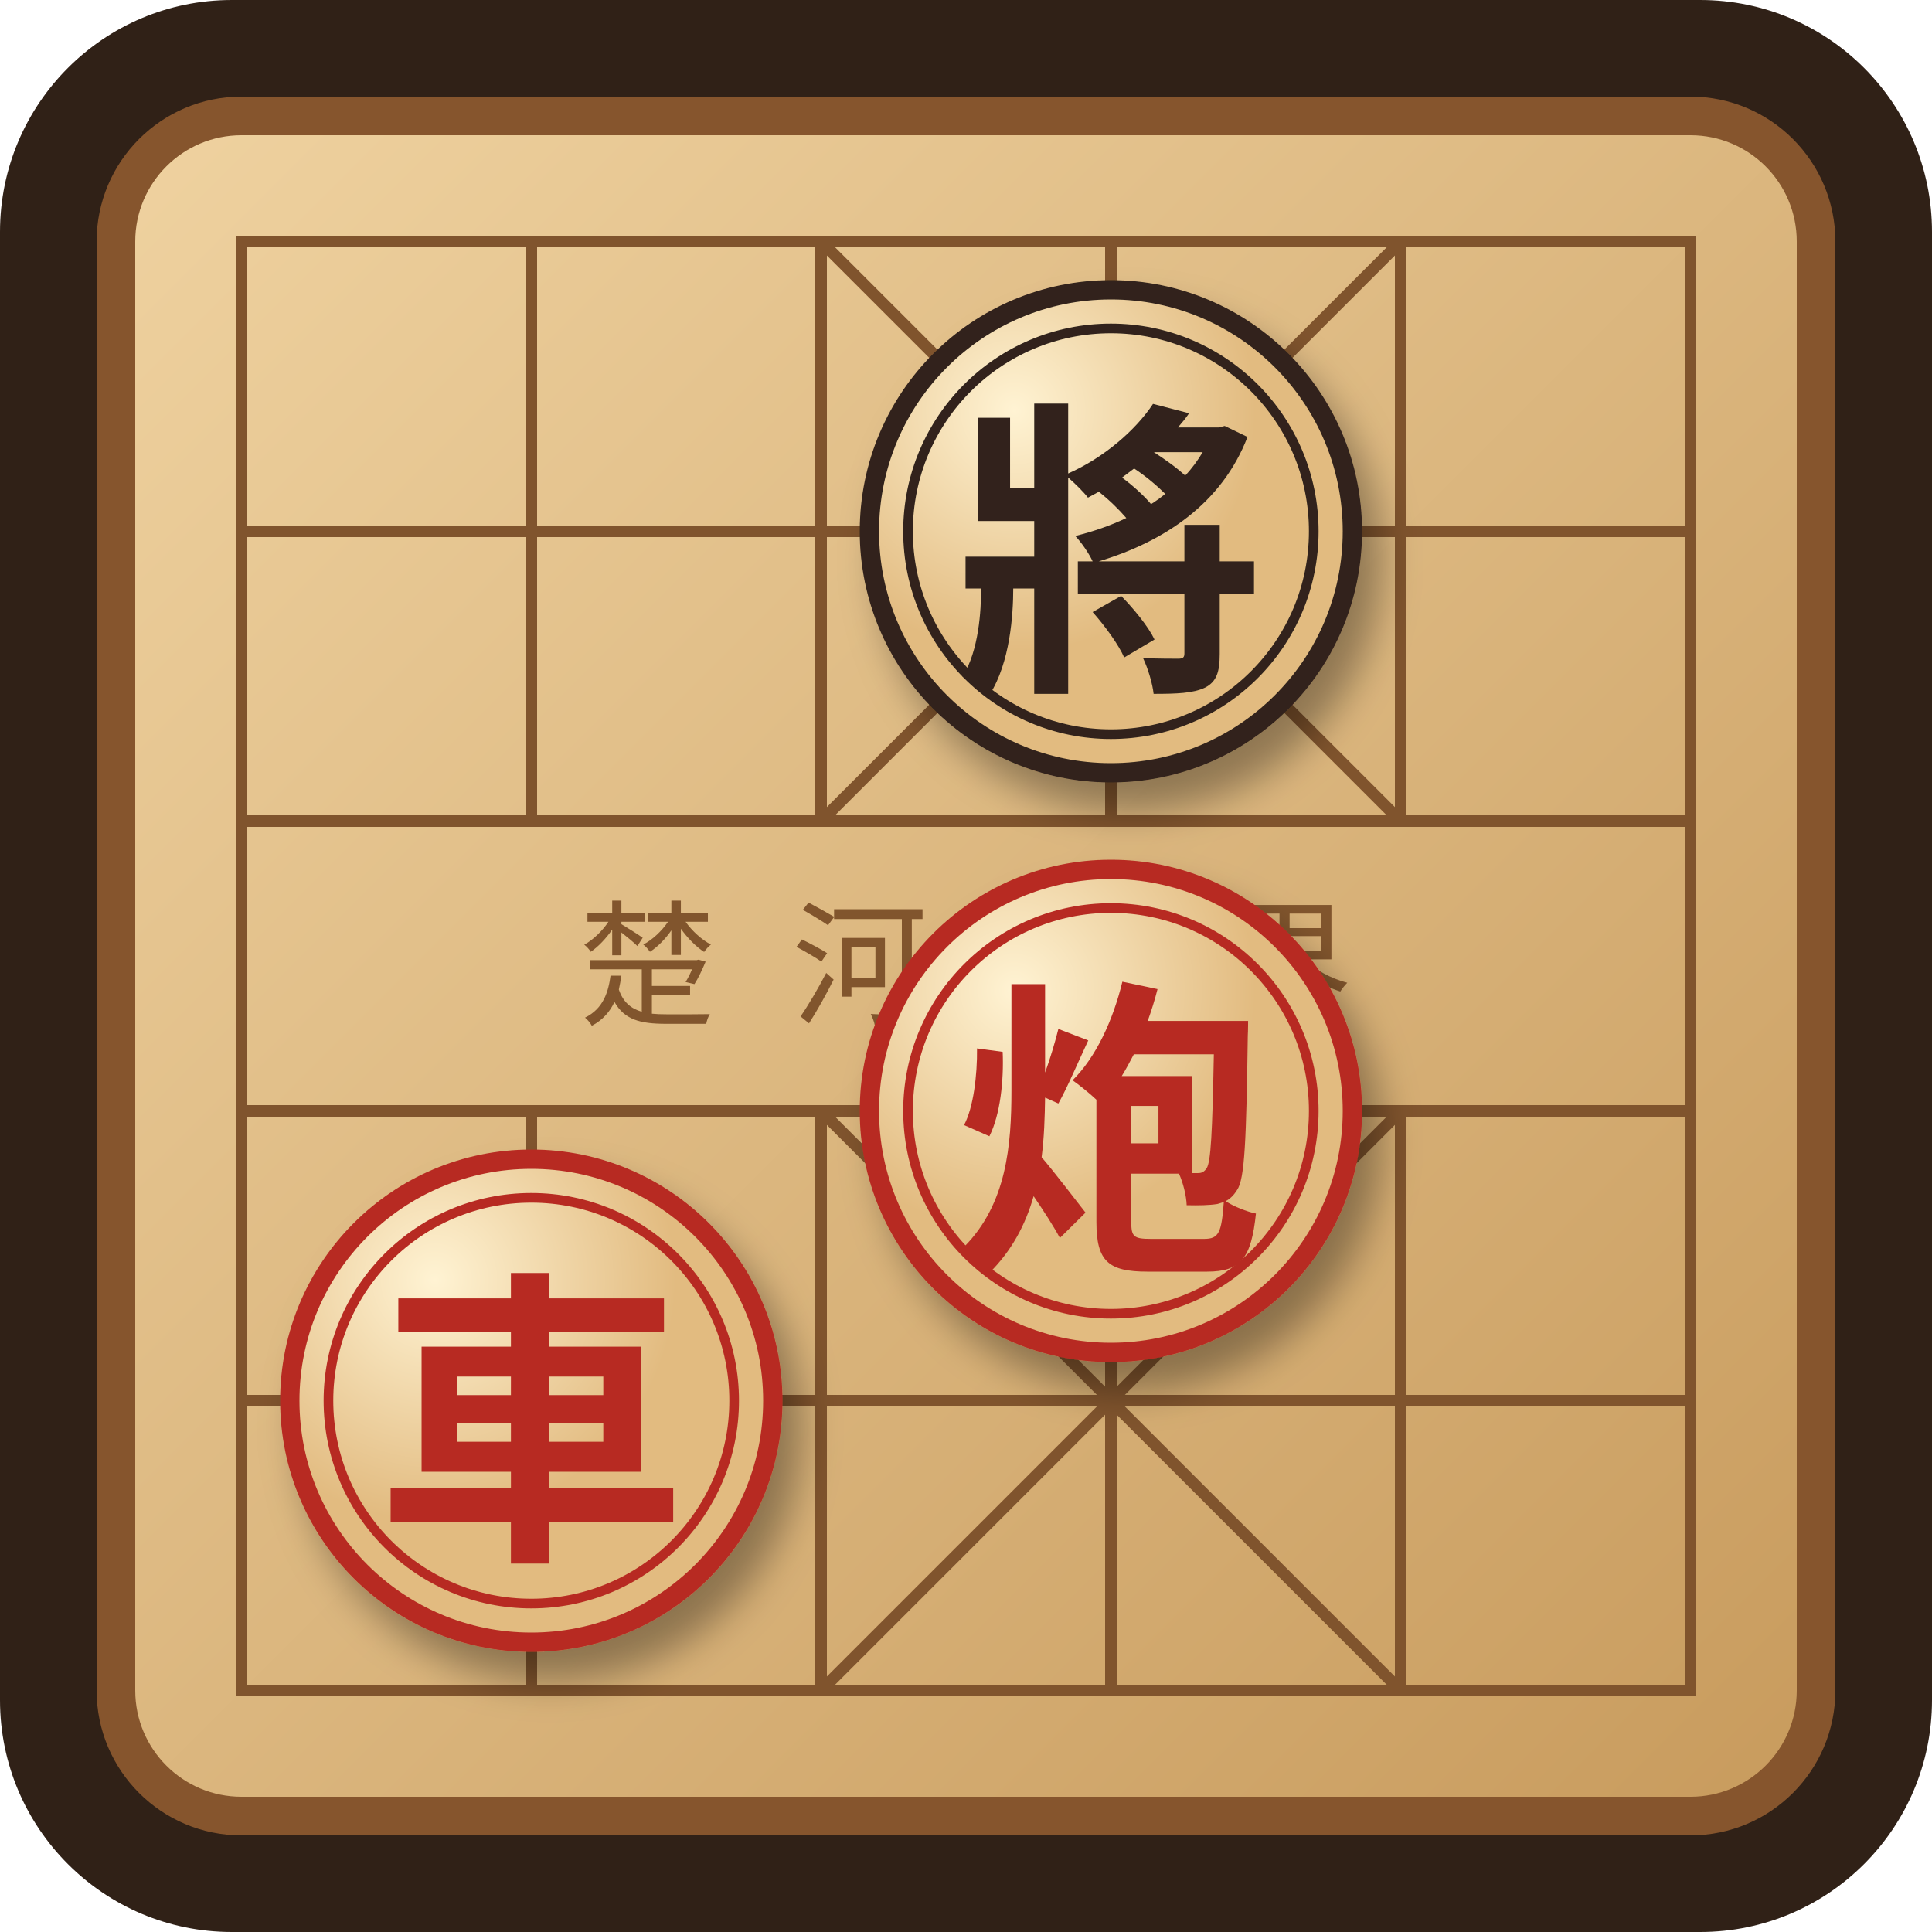
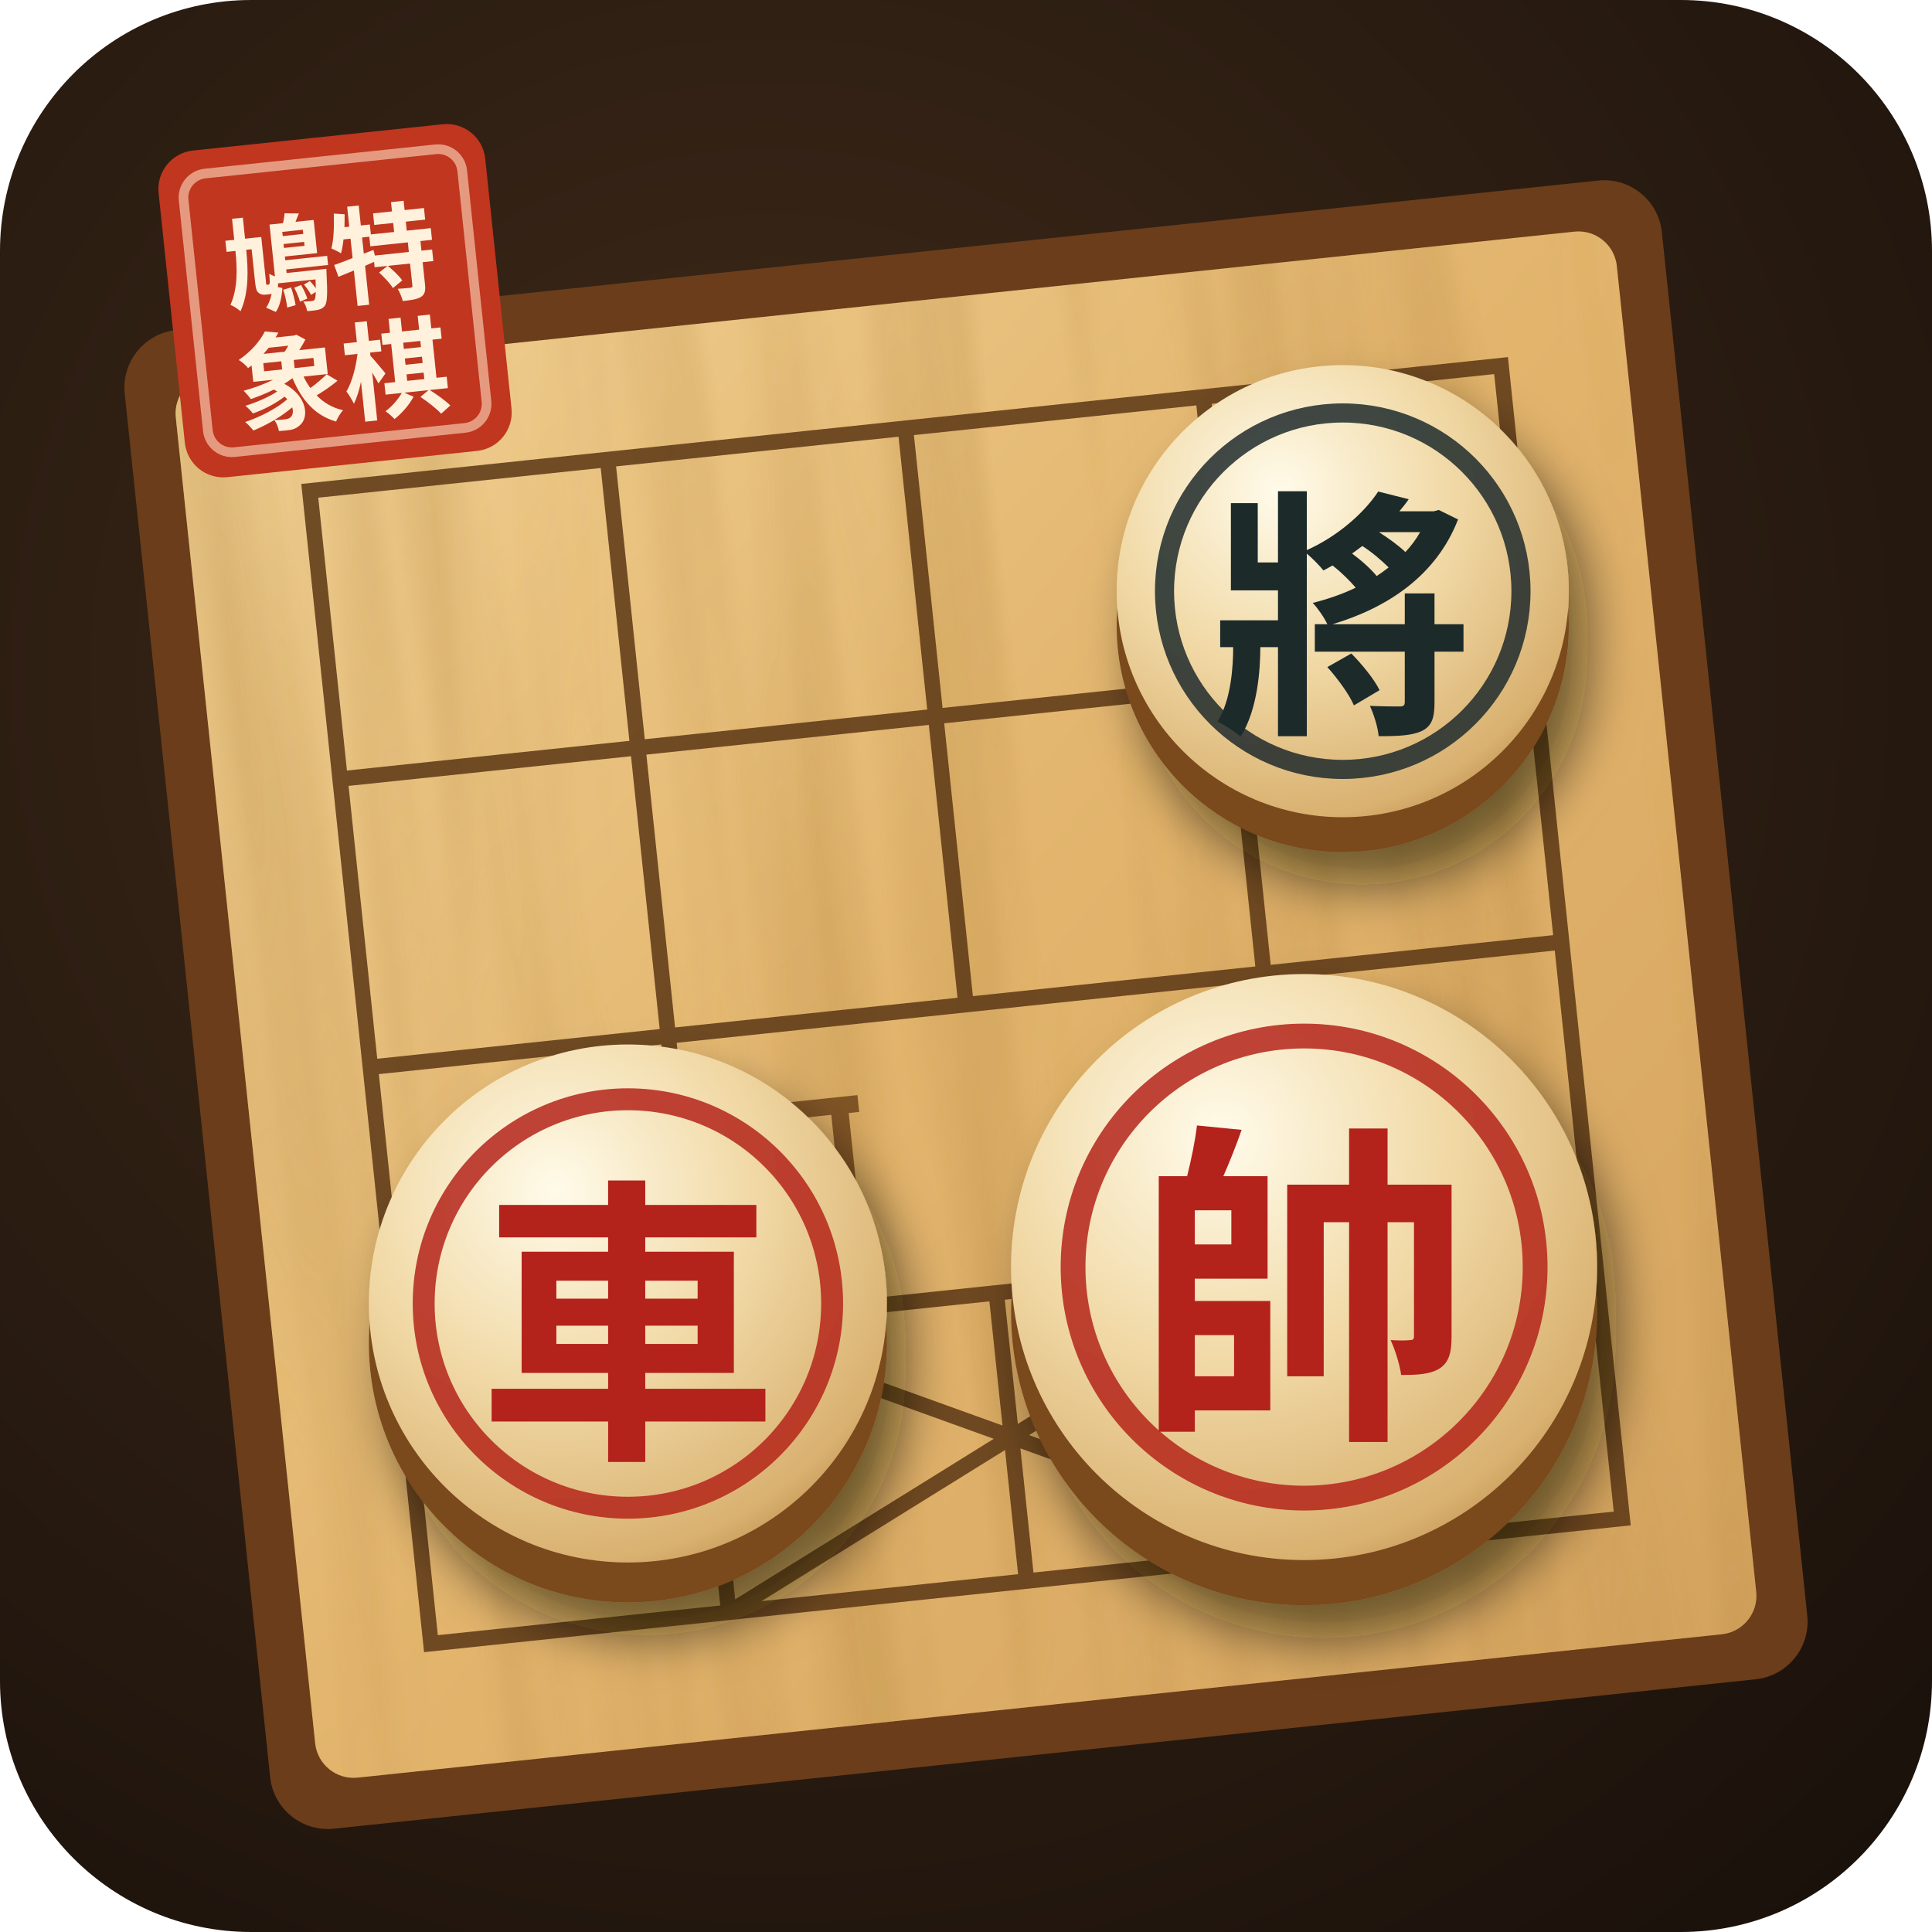
- <svg xmlns="http://www.w3.org/2000/svg" viewBox="0 0 200 200">
+ <svg xmlns="http://www.w3.org/2000/svg" viewBox="0 0 200 200" role="img" aria-label="鳩特象棋示意圖">
  <defs>
-     <linearGradient id="wood" x2="1" y2="1">
-       <stop stop-color="#efd2a0" />
-       <stop offset="1" stop-color="#c89b5d" />
+     <radialGradient id="bg" cx=".4" cy=".35" r=".9">
+       <stop offset="0" stop-color="#3f2a19" />
+       <stop offset="1" stop-color="#170f0a" />
+     </radialGradient>
+     <linearGradient id="wood" x1="0" y1="0" x2="1" y2="1">
+       <stop offset="0" stop-color="#f0cf92" />
+       <stop offset=".5" stop-color="#e2b46c" />
+       <stop offset="1" stop-color="#d6a560" />
    </linearGradient>
-     <radialGradient id="ivory" cx=".3" cy=".25">
-       <stop stop-color="#fff3d3" />
-       <stop offset="1" stop-color="#e2bb80" />
+     <filter id="grain" x="0" y="0" width="100%" height="100%">
+       <feTurbulence type="fractalNoise" baseFrequency=".09 .006" numOctaves="3" seed="5" />
+       <feColorMatrix values="0 0 0 0 .45 0 0 0 0 .24 0 0 0 0 .05 0 0 0 .8 -.33" />
+       <feComposite in2="SourceGraphic" operator="in" />
+     </filter>
+     <radialGradient id="pc" cx=".36" cy=".28" r=".85">
+       <stop offset="0" stop-color="#fffbea" />
+       <stop offset=".45" stop-color="#f1d9a6" />
+       <stop offset=".85" stop-color="#d9b170" />
+       <stop offset="1" stop-color="#b98848" />
    </radialGradient>
-     <filter id="s">
-       <feDropShadow dy="3" stdDeviation="2" flood-opacity=".35" />
+     <filter id="sh" x="-30%" y="-30%" width="160%" height="170%">
+       <feDropShadow dy="3.5" stdDeviation="2.6" flood-color="#1a0d04" flood-opacity=".55" />
    </filter>
+     <symbol id="pz" viewBox="-30 -30 60 64">
+       <circle cy="4" r="26" fill="#7a4a1f" />
+       <circle r="26" fill="url(#pc)" />
+       <circle r="20.5" fill="none" stroke="currentColor" stroke-width="2.2" opacity=".85" />
+     </symbol>
  </defs>
-   <rect width="200" height="200" rx="24" fill="#302117" />
-   <rect x="12" y="12" width="176" height="176" rx="13" fill="url(#wood)" stroke="#86552d" stroke-width="4" />
-   <g stroke="#80542d" stroke-width="1.2" fill="none">
-     <path d="M25 25H175V175H25ZM25 55H175M25 85H175M25 115H175M25 145H175M55 25V85M85 25V85M115 25V85M145 25V85M55 115V175M85 115V175M115 115V175M145 115V175M85 25L145 85M145 25L85 85M85 115L145 175M145 115L85 175" />
+   <rect width="200" height="200" rx="26" fill="url(#bg)" />
+   <g transform="rotate(-6 100 104)">
+     <rect x="20" y="26" width="160" height="156" rx="6" fill="#6b3d1a" />
+     <rect x="25" y="31" width="150" height="146" rx="4" fill="url(#wood)" />
+     <rect x="25" y="31" width="150" height="146" rx="4" fill="#000" filter="url(#grain)" />
+     <g fill="none" stroke="#5b3615" stroke-width="1.6" stroke-opacity=".85">
+       <path d="M38 44H162V164H38ZM38 74H162M38 104H162M38 134H162M69 44V164M100 44V104M131 44V164M100 134V164M69 134L131 164M131 134L69 164" />
+     </g>
+     <text x="100" y="124" text-anchor="middle" font-family="Kaiti TC,BiauKai,DFKai-SB,KaiTi,serif" font-weight="700" font-size="15" letter-spacing="10" fill="#6a3f17" fill-opacity=".8">楚河 漢界</text>
  </g>
-   <text x="100" y="105" text-anchor="middle" font-family="serif" font-size="14" letter-spacing="8" fill="#81552d">楚河漢界</text>
-   <g filter="url(#s)" font-family="Noto Serif TC,PMingLiU,serif" font-weight="900" font-size="32" text-anchor="middle" dominant-baseline="central">
-     <g fill="url(#ivory)" stroke="#b72c23" stroke-width="2">
-       <circle cx="55" cy="145" r="25" />
-       <circle cx="115" cy="115" r="25" />
+   <g filter="url(#sh)" font-family="LXGW WenKai TC,Kaiti TC,BiauKai,DFKai-SB,KaiTi,Noto Serif TC,serif" font-weight="700" text-anchor="middle" dominant-baseline="central">
+     <g color="#1f2a2c">
+       <use href="#pz" x="112" y="34" width="54" height="58" />
+       <text x="139" y="62" font-size="27" fill="#1f2a2c">將</text>
    </g>
-     <g fill="none" stroke="#b72c23">
-       <circle cx="55" cy="145" r="21" />
-       <circle cx="115" cy="115" r="21" />
+     <g color="#b4241a">
+       <use href="#pz" x="34" y="104" width="62" height="66" />
+       <text x="65" y="135" font-size="31" fill="#b4241a">車</text>
    </g>
-     <text x="55" y="145" fill="#b72c23">車</text>
-     <text x="115" y="115" fill="#b72c23">炮</text>
-     <circle cx="115" cy="55" r="25" fill="url(#ivory)" stroke="#30241d" stroke-width="2" />
-     <circle cx="115" cy="55" r="21" fill="none" stroke="#30241d" />
-     <text x="115" y="55" fill="#30241d">將</text>
+     <g color="#b4241a">
+       <use href="#pz" x="100" y="96" width="70" height="75" />
+       <text x="135" y="131" font-size="35" fill="#b4241a">帥</text>
+     </g>
+   </g>
+   <g transform="translate(16 16) rotate(-6)">
+     <rect width="34" height="34" rx="4" fill="#c0361f" />
+     <rect x="2.5" y="2.5" width="29" height="29" rx="2.5" fill="none" stroke="#f6c5aa" stroke-opacity=".7" />
+     <text x="17" y="12" text-anchor="middle" dominant-baseline="central" font-family="Kaiti TC,BiauKai,KaiTi,serif" font-weight="700" font-size="11" fill="#fff1dc">鳩特</text>
+     <text x="17" y="24" text-anchor="middle" dominant-baseline="central" font-family="Kaiti TC,BiauKai,KaiTi,serif" font-weight="700" font-size="11" fill="#fff1dc">象棋</text>
  </g>
</svg>
